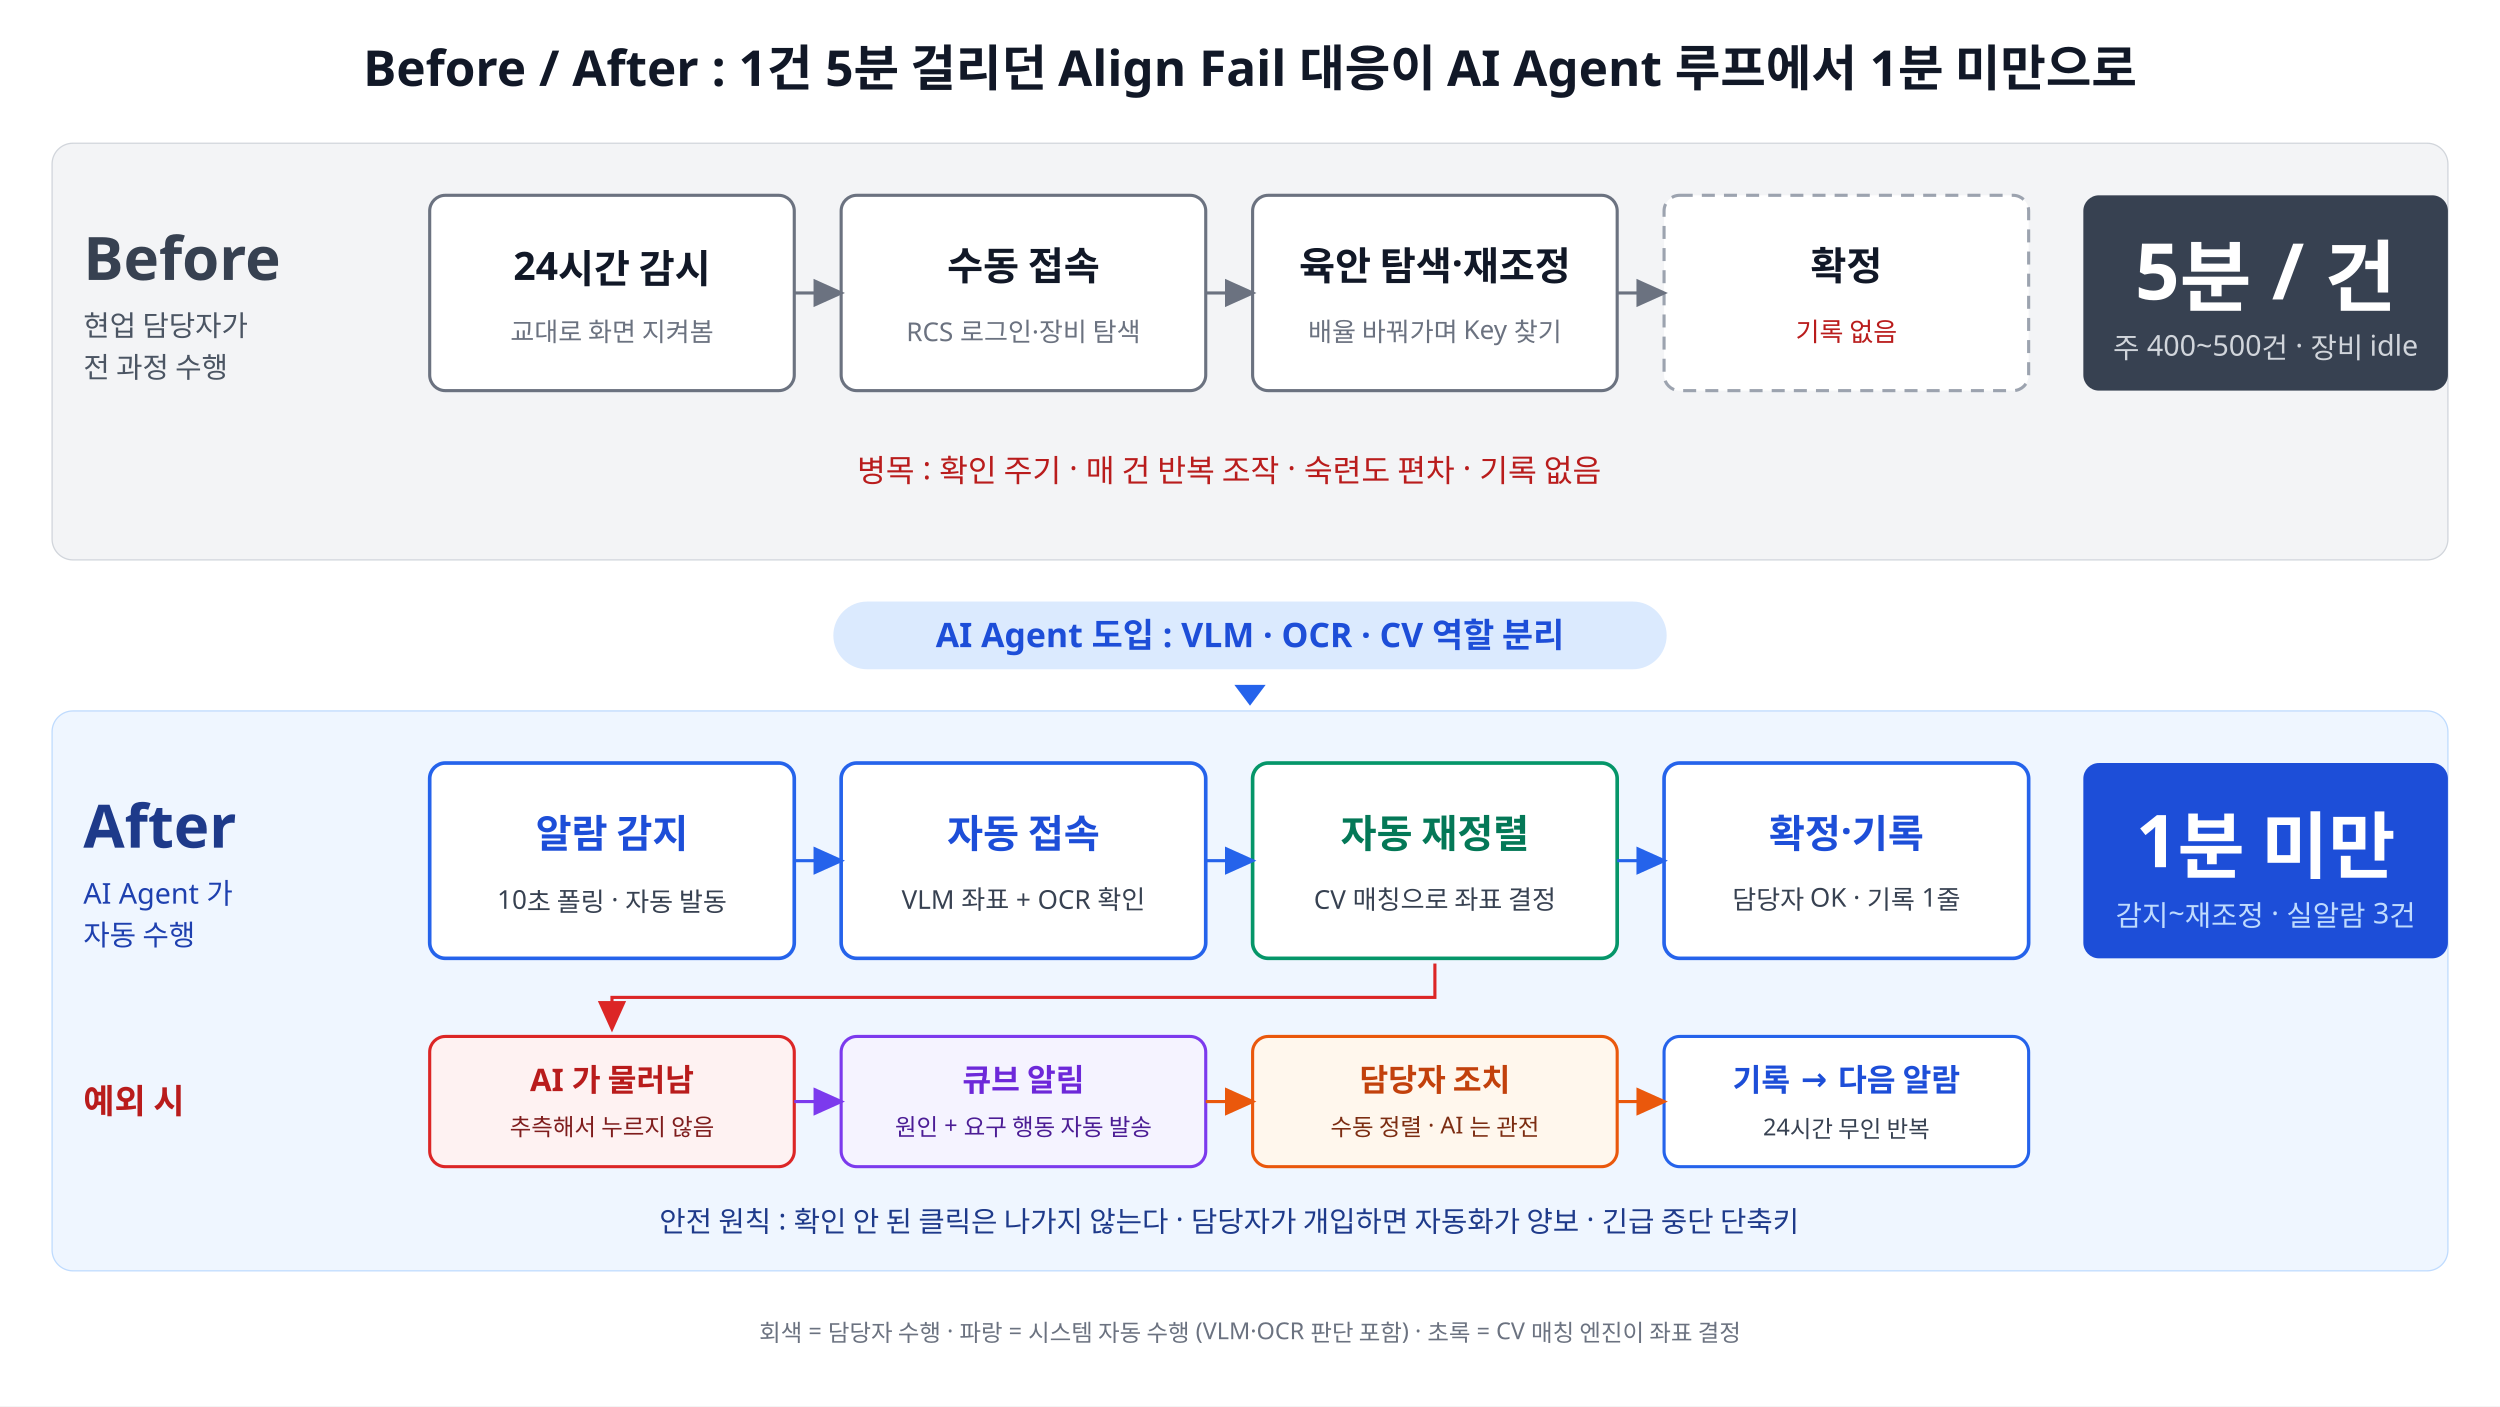
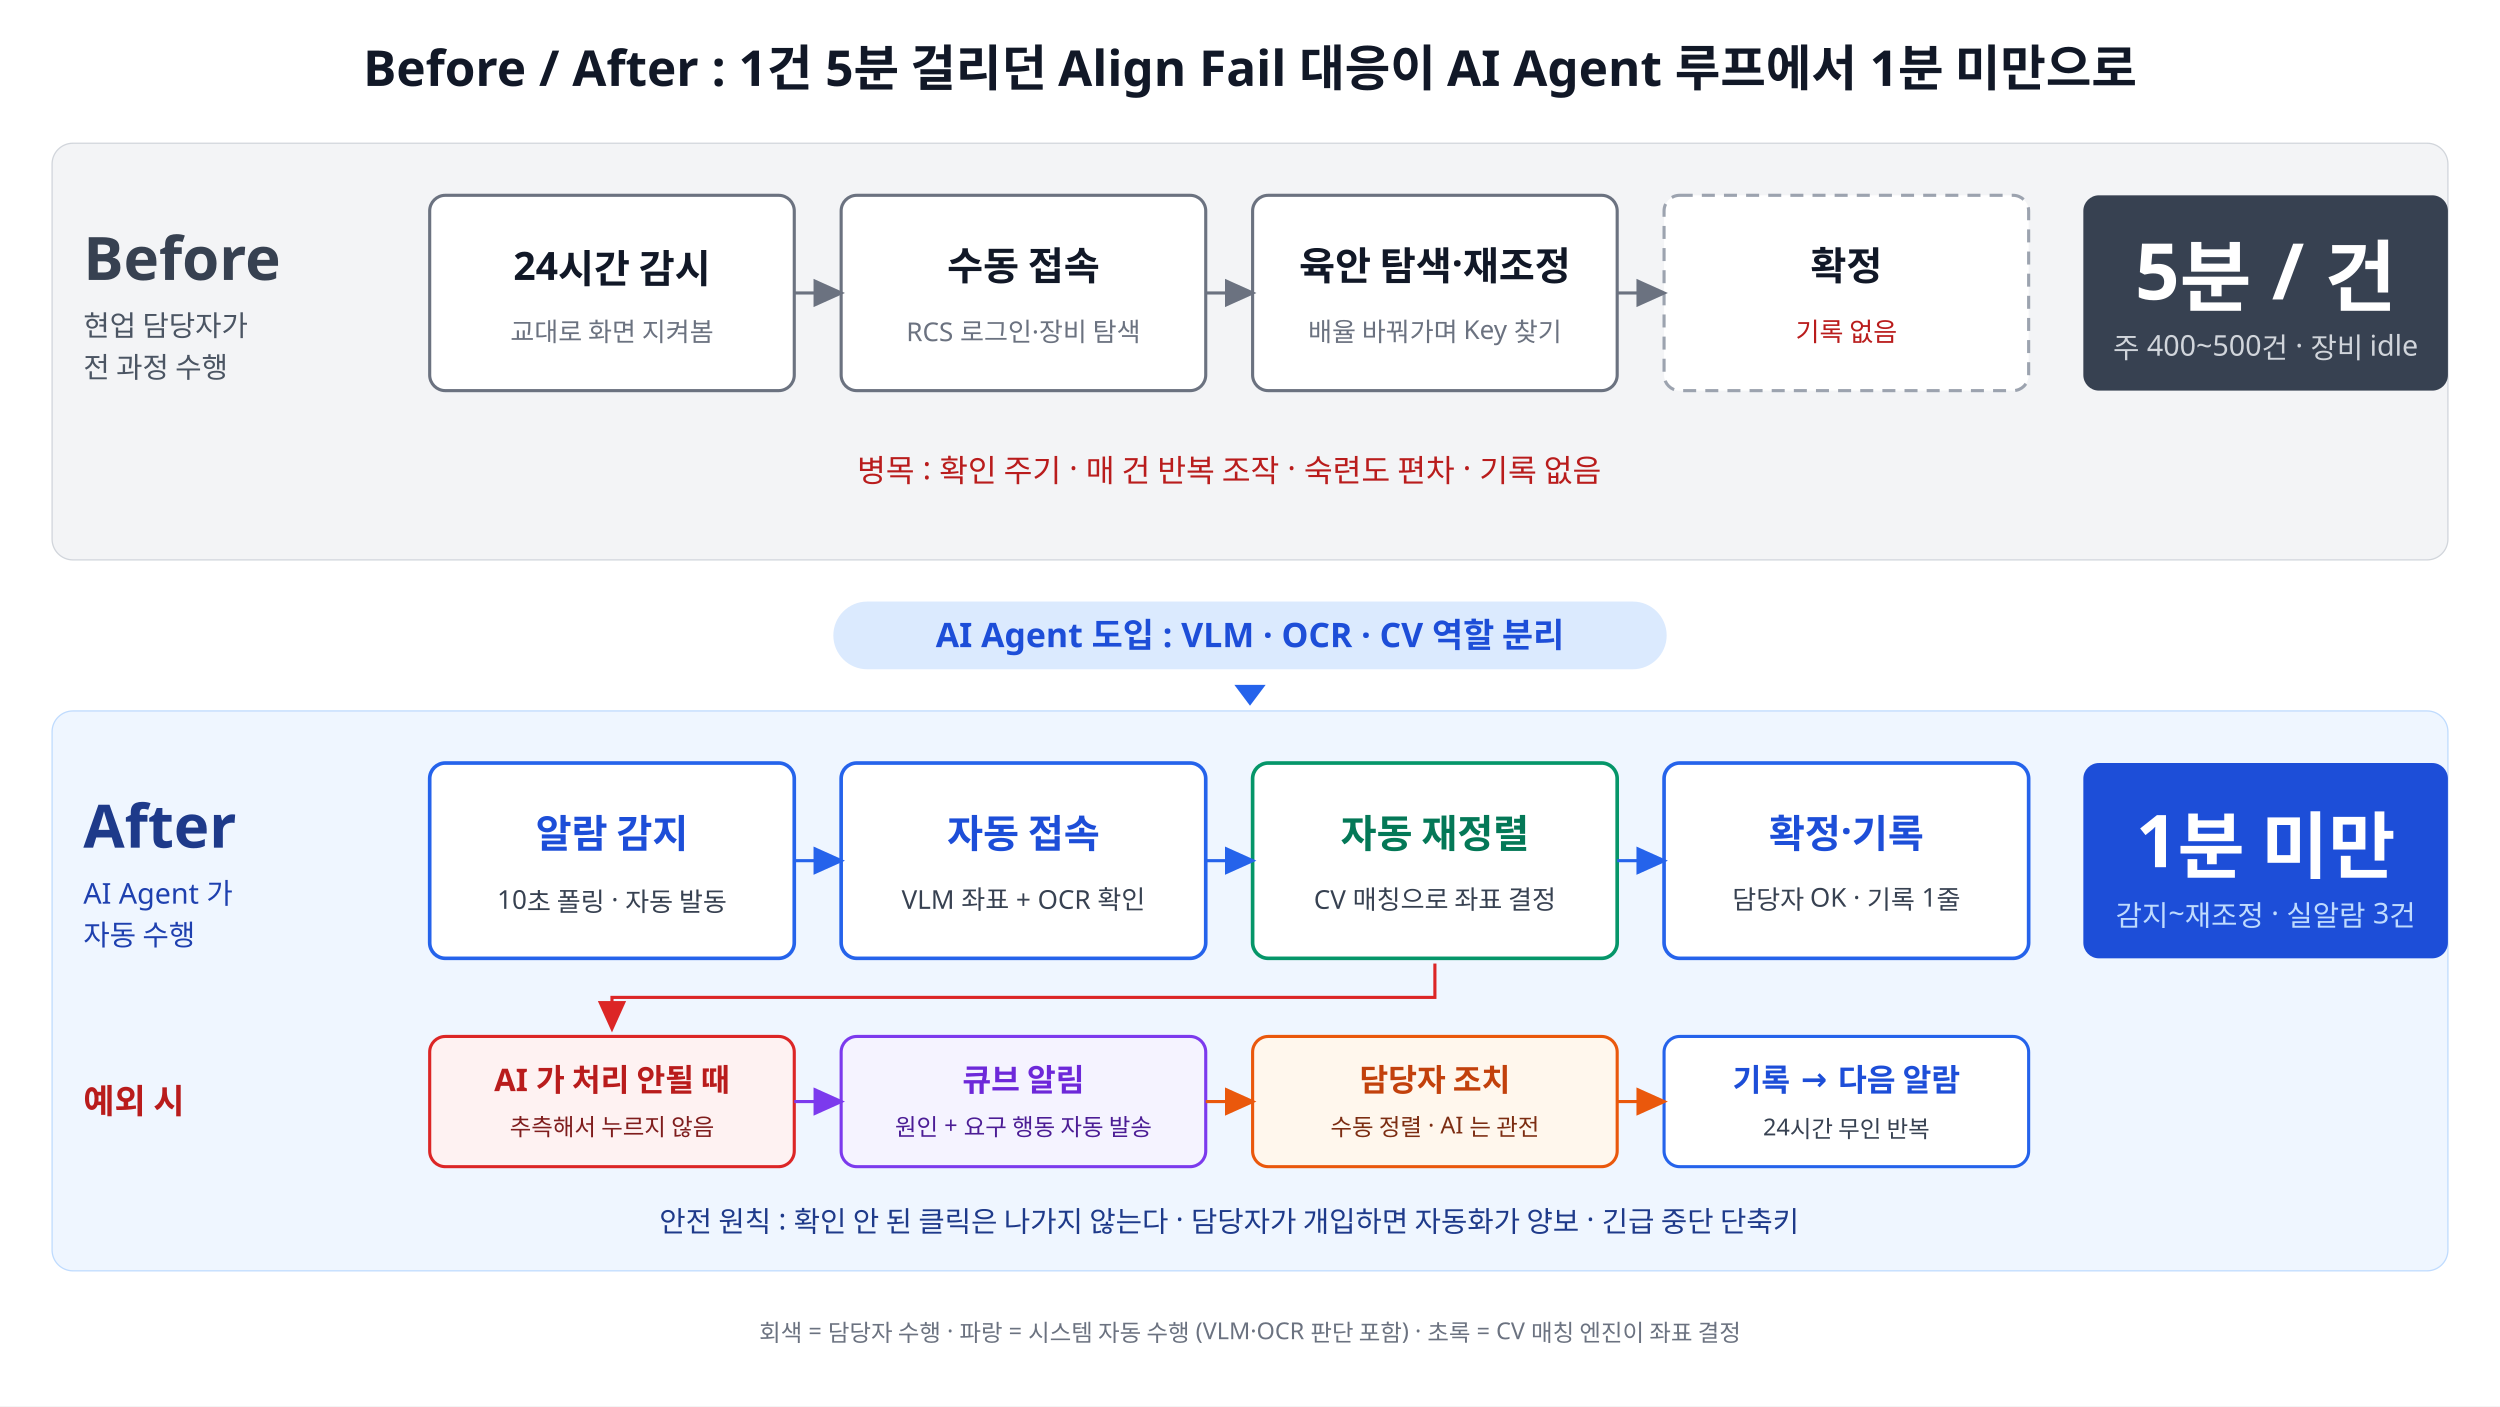
<svg xmlns="http://www.w3.org/2000/svg" width="1920" height="1080" viewBox="0 0 1920 1080" font-family="Apple SD Gothic Neo, Malgun Gothic, NanumGothic, sans-serif">
  <rect width="1920" height="1080" fill="#ffffff" />
  <text x="960" y="66" text-anchor="middle" font-size="38" font-weight="700" fill="#111827">Before / After : 1건 5분 걸리던 Align Fail 대응이 AI Agent 루프에서 1분 미만으로</text>
  <rect x="40" y="110" width="1840" height="320" rx="16" fill="#f3f4f6" stroke="#d1d5db" />
  <text x="64" y="215" font-size="46" font-weight="700" fill="#374151">Before</text>
  <text x="64" y="258" font-size="22" fill="#4b5563">현업 담당자가</text>
  <text x="64" y="290" font-size="22" fill="#4b5563">전 과정 수행</text>
  <g font-size="30" font-weight="700" fill="#111827" text-anchor="middle">
    <rect x="330" y="150" width="280" height="150" rx="12" fill="#ffffff" stroke="#6b7280" stroke-width="2.4" />
    <text x="470" y="215">24시간 감시</text>
    <text x="470" y="262" font-size="20" font-weight="400" fill="#6b7280">교대로 화면 지켜봄</text>
    <rect x="646" y="150" width="280" height="150" rx="12" fill="#ffffff" stroke="#6b7280" stroke-width="2.4" />
    <text x="786" y="215">수동 접속</text>
    <text x="786" y="262" font-size="20" font-weight="400" fill="#6b7280">RCS 로그인·장비 탐색</text>
    <rect x="962" y="150" width="280" height="150" rx="12" fill="#ffffff" stroke="#6b7280" stroke-width="2.4" />
    <text x="1102" y="215">육안 탐색·재조정</text>
    <text x="1102" y="262" font-size="20" font-weight="400" fill="#6b7280">배율 바꿔가며 Key 찾기</text>
    <rect x="1278" y="150" width="280" height="150" rx="12" fill="#ffffff" stroke="#9ca3af" stroke-width="2.4" stroke-dasharray="10 7" />
    <text x="1418" y="215">확정</text>
    <text x="1418" y="262" font-size="20" font-weight="400" fill="#b91c1c">기록 없음</text>
  </g>
  <g stroke="#6b7280" stroke-width="2.4" fill="#6b7280">
    <path d="M610 225 L630 225" />
    <path d="M626 216 L646 225 L626 234 Z" />
    <path d="M926 225 L946 225" />
    <path d="M942 216 L962 225 L942 234 Z" />
    <path d="M1242 225 L1262 225" />
    <path d="M1258 216 L1278 225 L1258 234 Z" />
  </g>
  <rect x="1600" y="150" width="280" height="150" rx="12" fill="#374151" />
  <text x="1740" y="230" text-anchor="middle" font-size="60" font-weight="700" fill="#ffffff">5분 / 건</text>
  <text x="1740" y="275" text-anchor="middle" font-size="22" fill="#d1d5db">주 400~500건 · 장비 idle</text>
  <text x="944" y="370" text-anchor="middle" font-size="24" fill="#b91c1c">병목 : 확인 주기 · 매 건 반복 조작 · 숙련도 편차 · 기록 없음</text>
  <rect x="640" y="462" width="640" height="52" rx="26" fill="#dbeafe" />
  <text x="960" y="497" text-anchor="middle" font-size="26" font-weight="700" fill="#1d4ed8">AI Agent 도입 : VLM · OCR · CV 역할 분리</text>
  <path d="M960 516 L960 528" />
  <path d="M948 526 L960 542 L972 526 Z" fill="#2563eb" />
  <rect x="40" y="546" width="1840" height="430" rx="16" fill="#eff6ff" stroke="#bfdbfe" />
  <text x="64" y="651" font-size="46" font-weight="700" fill="#1e3a8a">After</text>
  <text x="64" y="694" font-size="22" fill="#1e40af">AI Agent 가</text>
  <text x="64" y="726" font-size="22" fill="#1e40af">자동 수행</text>
  <g font-size="30" font-weight="700" fill="#1d4ed8" text-anchor="middle">
    <rect x="330" y="586" width="280" height="150" rx="12" fill="#ffffff" stroke="#2563eb" stroke-width="2.8" />
    <text x="470" y="651">알람 감지</text>
    <text x="470" y="698" font-size="20" font-weight="400" fill="#374151">10초 폴링 · 자동 발동</text>
    <rect x="646" y="586" width="280" height="150" rx="12" fill="#ffffff" stroke="#2563eb" stroke-width="2.8" />
    <text x="786" y="651">자동 접속</text>
    <text x="786" y="698" font-size="20" font-weight="400" fill="#374151">VLM 좌표 + OCR 확인</text>
    <rect x="962" y="586" width="280" height="150" rx="12" fill="#ffffff" stroke="#059669" stroke-width="2.8" />
    <text x="1102" y="651" fill="#047857">자동 재정렬</text>
    <text x="1102" y="698" font-size="20" font-weight="400" fill="#374151">CV 매칭으로 좌표 결정</text>
    <rect x="1278" y="586" width="280" height="150" rx="12" fill="#ffffff" stroke="#2563eb" stroke-width="2.8" />
    <text x="1418" y="651">확정·기록</text>
    <text x="1418" y="698" font-size="20" font-weight="400" fill="#374151">담당자 OK · 기록 1줄</text>
  </g>
  <g stroke="#2563eb" stroke-width="2.4" fill="#2563eb">
    <path d="M610 661 L630 661" />
    <path d="M626 652 L646 661 L626 670 Z" />
    <path d="M926 661 L946 661" />
    <path d="M942 652 L962 661 L942 670 Z" />
    <path d="M1242 661 L1262 661" />
    <path d="M1258 652 L1278 661 L1258 670 Z" />
  </g>
  <rect x="1600" y="586" width="280" height="150" rx="12" fill="#1d4ed8" />
  <text x="1740" y="666" text-anchor="middle" font-size="56" font-weight="700" fill="#ffffff">1분 미만</text>
  <text x="1740" y="711" text-anchor="middle" font-size="22" fill="#bfdbfe">감지~재조정 · 실알람 3건</text>
  <g stroke="#dc2626" stroke-width="2.4" fill="#dc2626">
    <path d="M1102 740 L1102 766 L470 766 L470 772" fill="none" />
    <path d="M461 770 L470 790 L479 770 Z" />
  </g>
  <text x="64" y="855" font-size="26" font-weight="700" fill="#b91c1c">예외 시</text>
  <g font-size="24" font-weight="700" text-anchor="middle">
    <rect x="330" y="796" width="280" height="100" rx="12" fill="#fef2f2" stroke="#dc2626" stroke-width="2.4" />
-     <text x="470" y="838" fill="#b91c1c">AI 가 물러남</text>
+     <text x="470" y="838" fill="#b91c1c">AI 가 처리 안될 때</text>
    <text x="470" y="872" font-size="18" font-weight="400" fill="#7f1d1d">추측해서 누르지 않음</text>
    <rect x="646" y="796" width="280" height="100" rx="12" fill="#f5f3ff" stroke="#7c3aed" stroke-width="2.4" />
    <text x="786" y="838" fill="#6d28d9">큐브 알림</text>
    <text x="786" y="872" font-size="18" font-weight="400" fill="#4c1d95">원인 + 요구 행동 자동 발송</text>
    <rect x="962" y="796" width="280" height="100" rx="12" fill="#fff7ed" stroke="#ea580c" stroke-width="2.4" />
    <text x="1102" y="838" fill="#c2410c">담당자 조치</text>
    <text x="1102" y="872" font-size="18" font-weight="400" fill="#7c2d12">수동 정렬 · AI 는 관전</text>
    <rect x="1278" y="796" width="280" height="100" rx="12" fill="#ffffff" stroke="#2563eb" stroke-width="2.4" />
    <text x="1418" y="838" fill="#1d4ed8">기록 → 다음 알람</text>
    <text x="1418" y="872" font-size="18" font-weight="400" fill="#374151">24시간 무인 반복</text>
  </g>
  <g stroke="#7c3aed" stroke-width="2.4" fill="#7c3aed">
    <path d="M610 846 L630 846" />
    <path d="M626 837 L646 846 L626 855 Z" />
  </g>
  <g stroke="#ea580c" stroke-width="2.4" fill="#ea580c">
    <path d="M926 846 L946 846" />
    <path d="M942 837 L962 846 L942 855 Z" />
    <path d="M1242 846 L1262 846" />
    <path d="M1258 837 L1278 846 L1258 855 Z" />
  </g>
  <text x="944" y="946" text-anchor="middle" font-size="22" fill="#1e3a8a">안전 원칙 : 확인 안 된 클릭은 나가지 않는다 · 담당자가 개입하면 자동화가 양보 · 긴급 중단 단축키</text>
  <text x="960" y="1030" text-anchor="middle" font-size="18" fill="#6b7280">회색 = 담당자 수행 · 파랑 = 시스템 자동 수행 (VLM·OCR 판단 포함) · 초록 = CV 매칭 엔진이 좌표 결정</text>
</svg>
